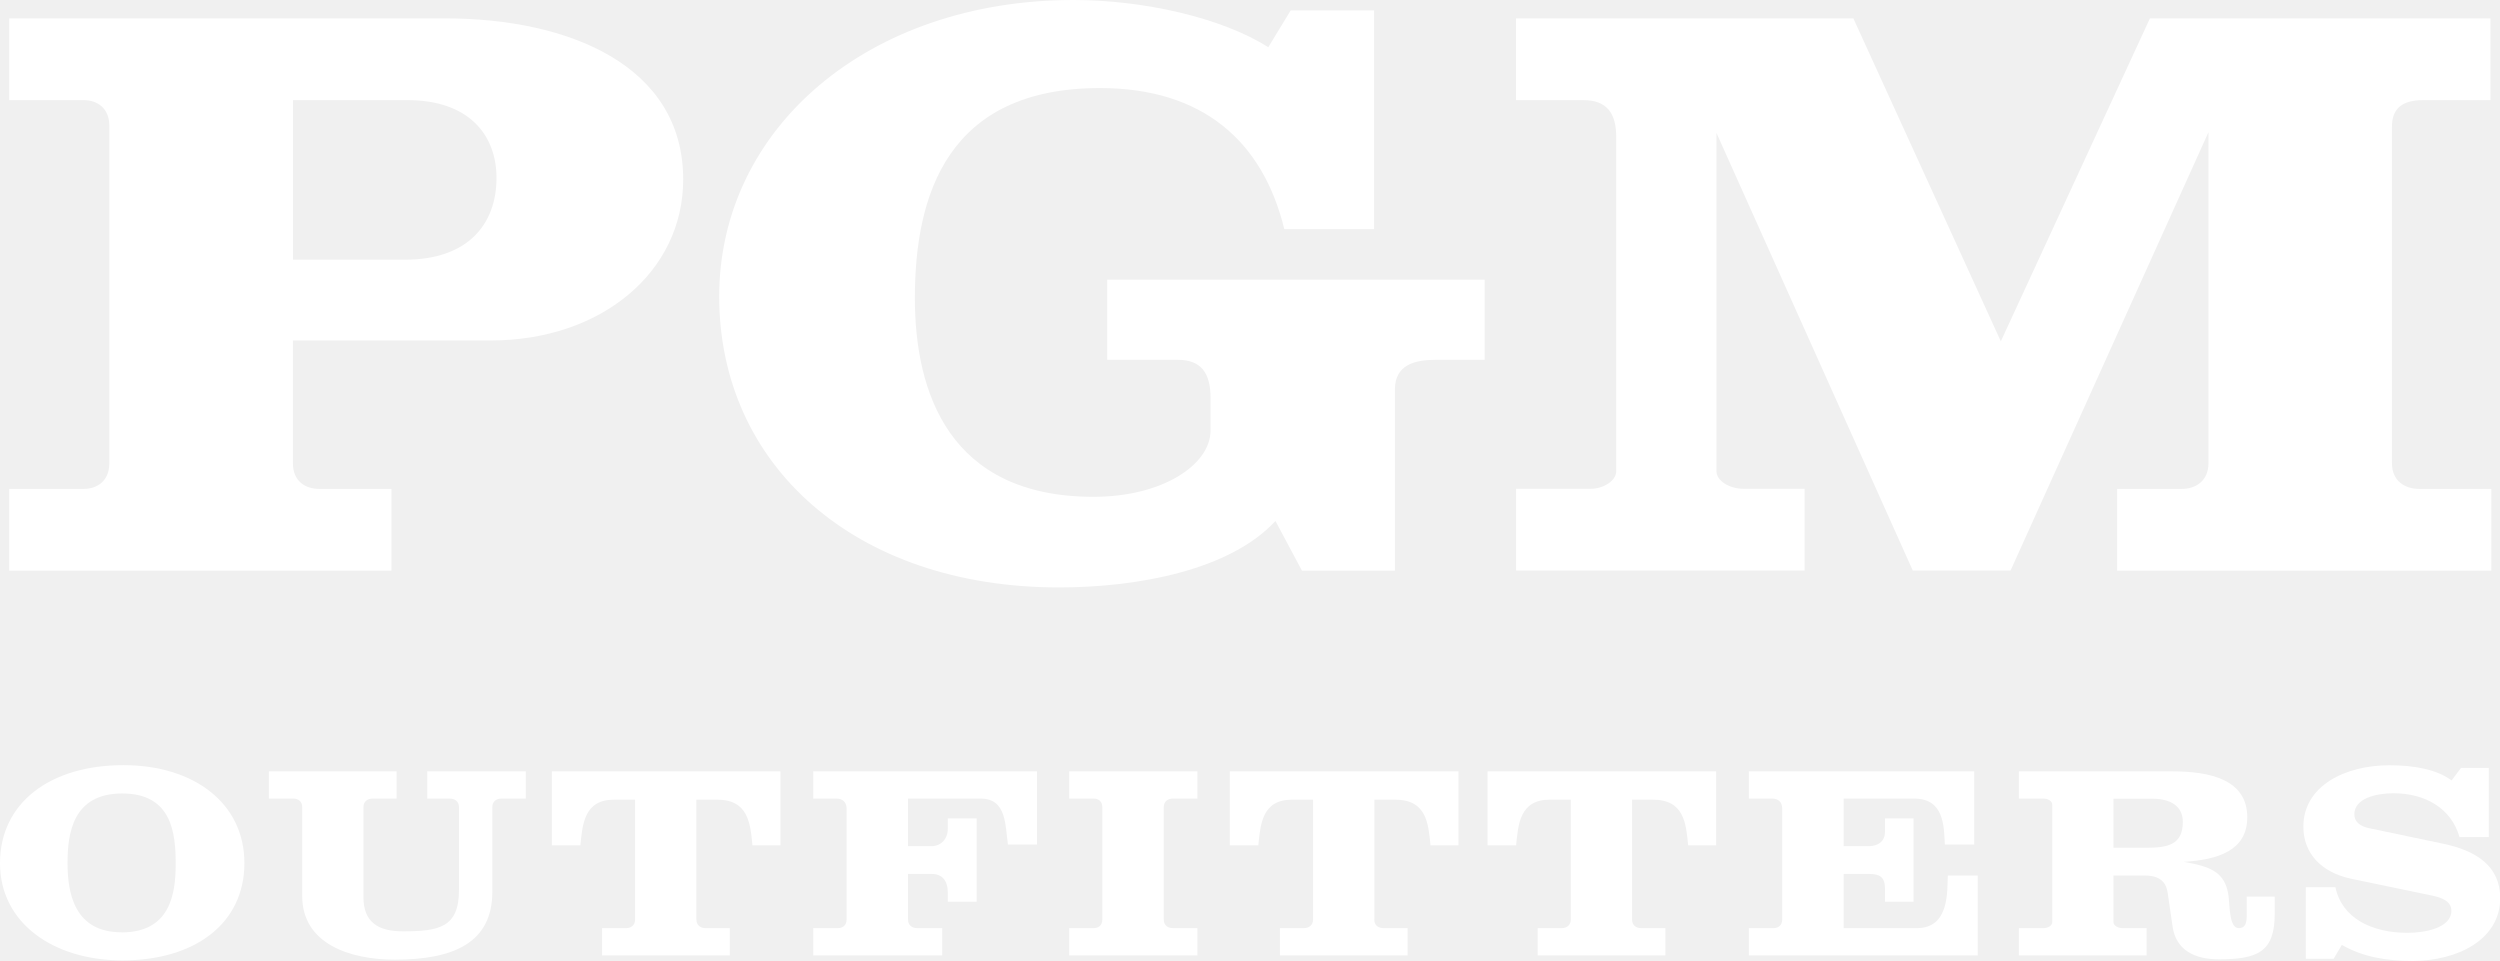
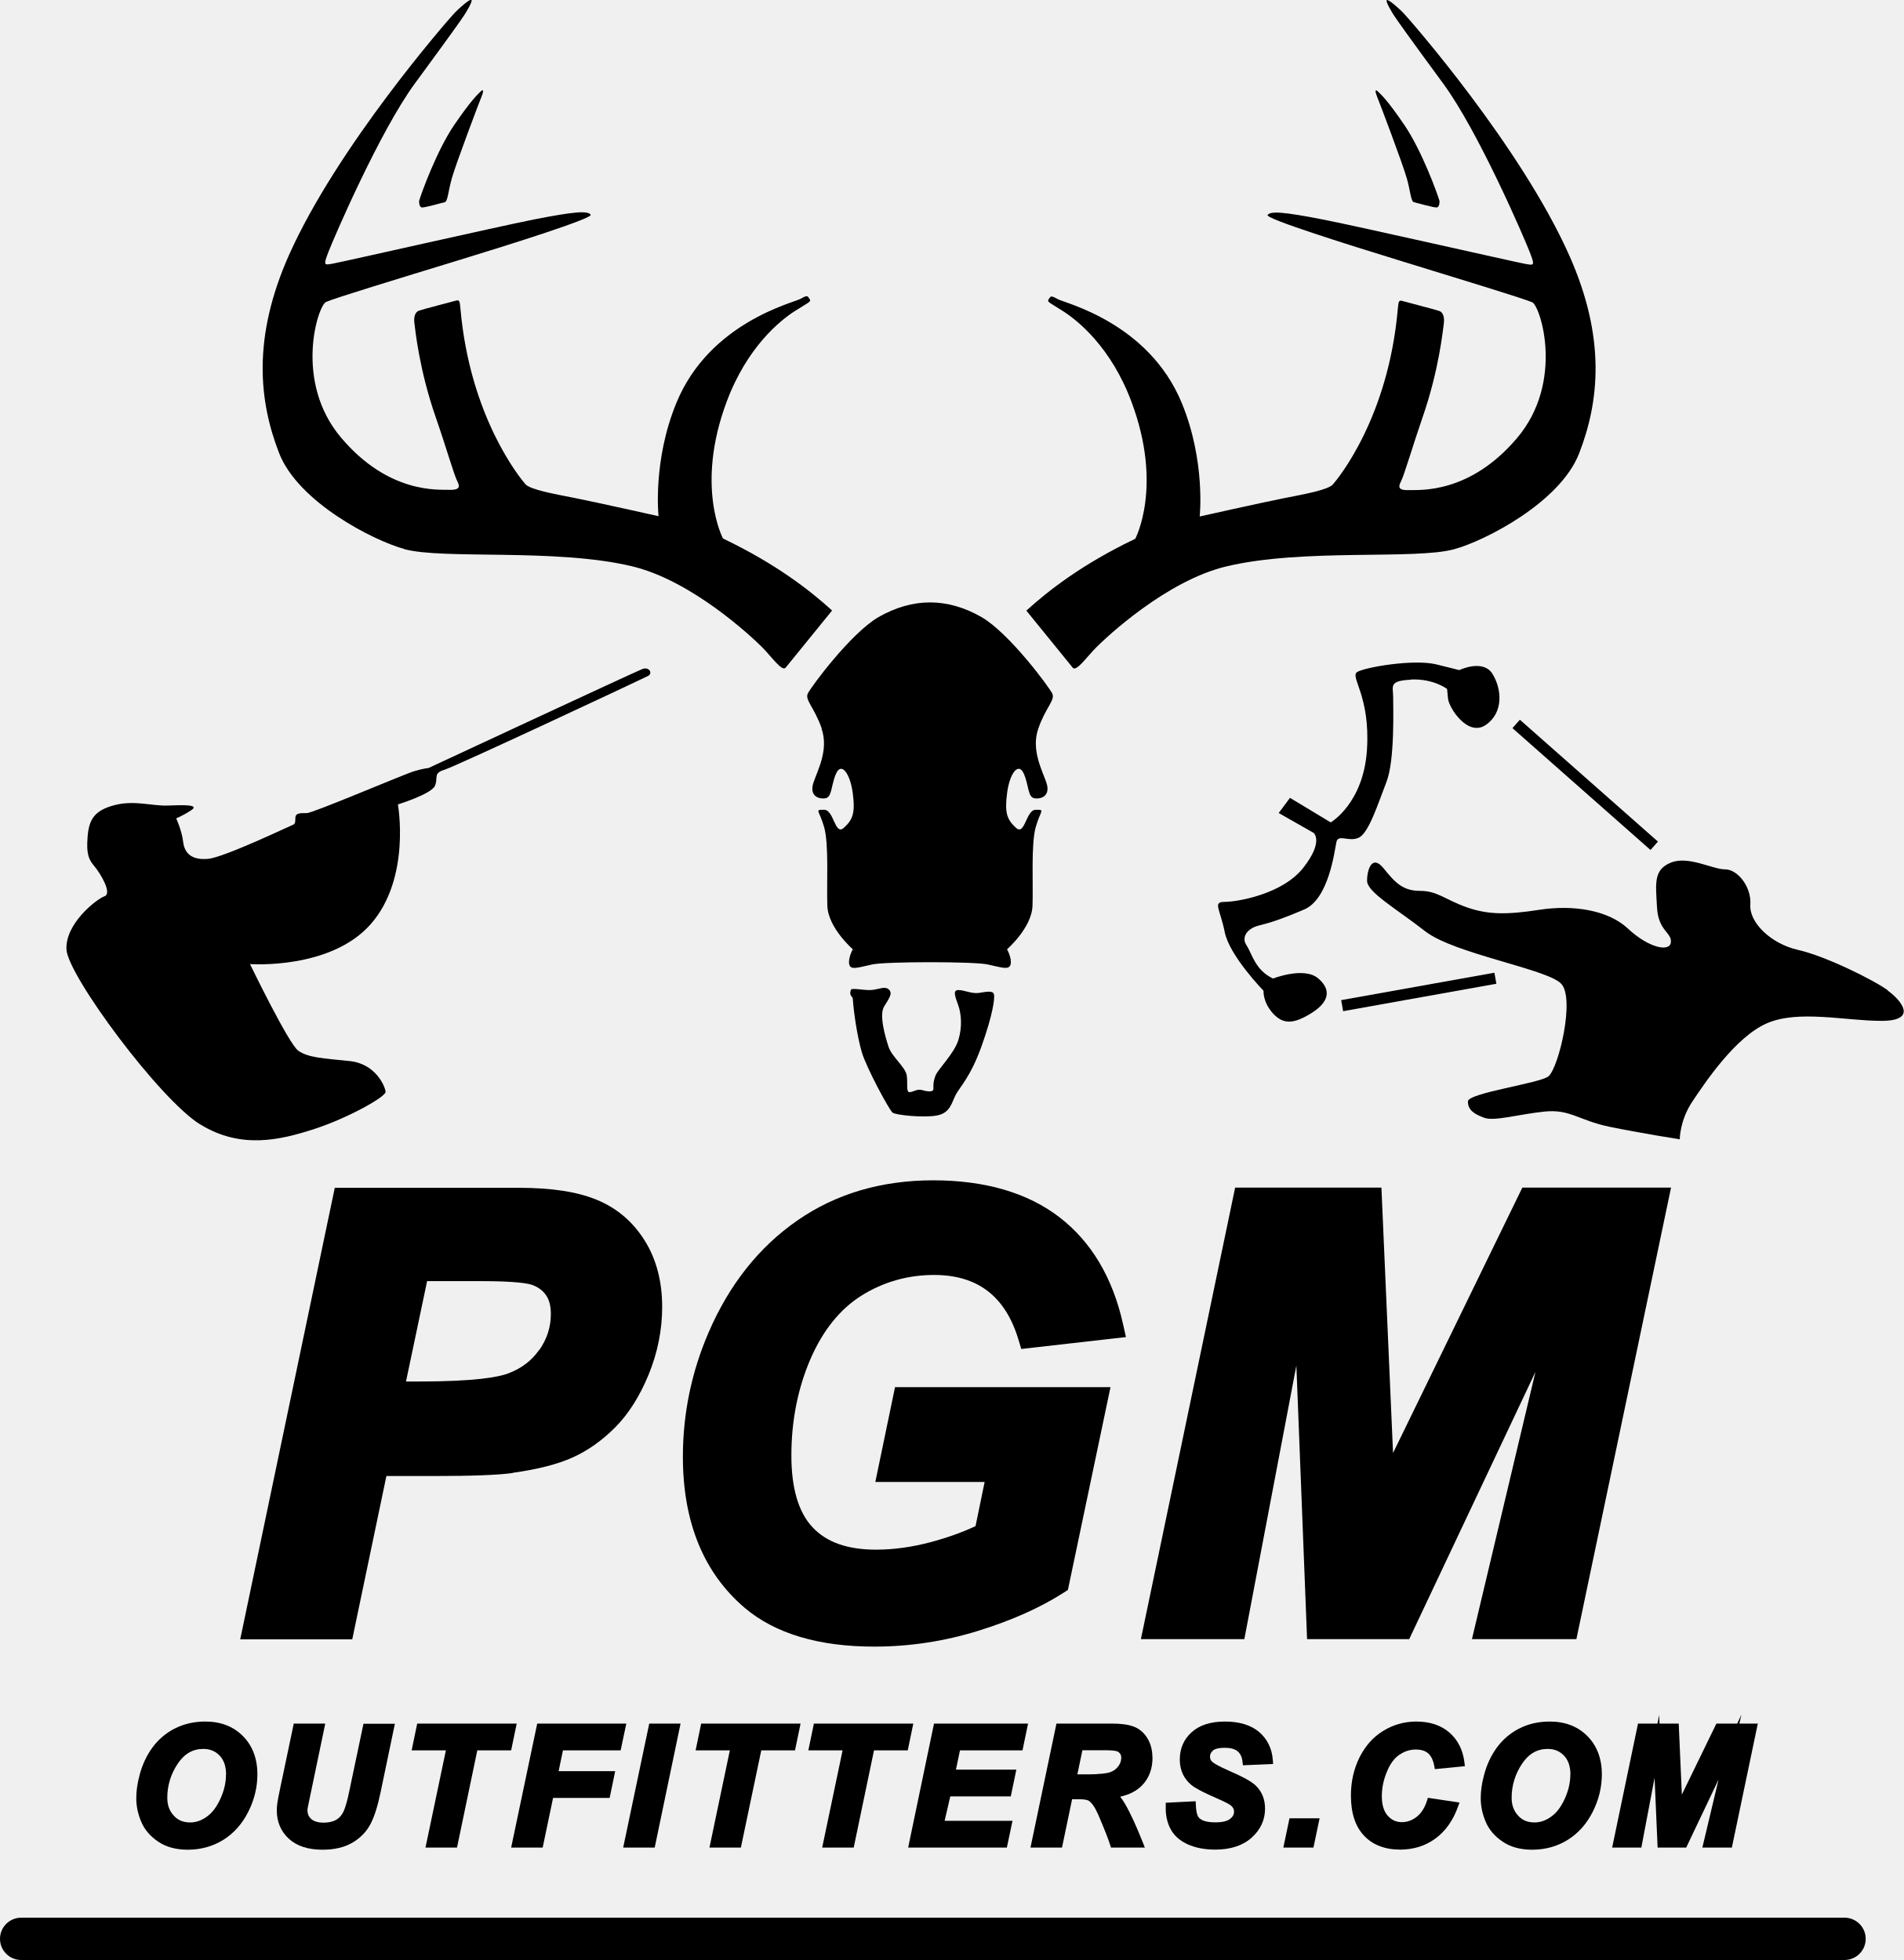
- <svg xmlns="http://www.w3.org/2000/svg" id="Layer_2" data-name="Layer 2" viewBox="0 0 233.94 89.92">
-   <defs>
-     <style>
-       .cls-1 {
-         isolation: isolate;
-       }
- 
-       .cls-2 {
-         fill: #fff;
-         stroke-width: 0px;
-       }
-     </style>
-   </defs>
-   <g id="Logo">
-     <g>
-       <g class="cls-1">
-         <g class="cls-1">
-           <path class="cls-2" d="M27.41,43.35c0,1.65,1.12,2.4,2.47,2.4h6.75v7.65H.86v-7.65h6.97c1.27,0,2.4-.75,2.4-2.4V11.77c0-1.65-1.12-2.4-2.4-2.4H.86V1.72h40.8c11.47,0,22.27,4.35,22.27,15.07,0,8.7-7.72,15.07-18,15.07h-18.52v11.47ZM27.41,24.3h10.5c5.85,0,8.55-3.3,8.55-7.65,0-4.05-2.62-7.28-8.32-7.28h-10.72v14.92Z" />
-           <path class="cls-2" d="M100.46,0c6.52,0,13.87,1.65,18.22,4.42l2.1-3.45h7.8v20.47h-8.4c-2.02-8.25-7.65-13.2-17.25-13.2-14.25,0-17.32,9.97-17.32,19.65,0,8.85,3.22,18.6,16.72,18.6,6.45,0,10.95-3,10.95-6.22v-3c0-2.4-.9-3.6-3.07-3.6h-6.6v-7.5h35.32v7.5h-4.57c-1.95,0-3.83.45-3.83,2.78v16.95h-8.7l-2.48-4.65c-4.2,4.57-12.82,6.22-20.25,6.22-19.12,0-31.8-11.47-31.8-27.22S81.26,0,100.46,0Z" />
-           <path class="cls-2" d="M206.66,43.35V12.37l-18.52,41.02h-9.15l-18.37-40.95v31.65c0,.9,1.2,1.65,2.55,1.65h5.7v7.65h-27v-7.65h6.97c1.2,0,2.4-.75,2.4-1.65V12.82c0-2.25-.9-3.45-3.08-3.45h-6.3V1.72h31.57l13.8,30.22,13.95-30.22h31.87v7.65h-6.3c-2.1,0-2.92.9-2.92,2.48v31.5c0,1.65,1.2,2.4,2.55,2.4h6.75v7.65h-35.02v-7.65h6.07c1.28,0,2.48-.75,2.48-2.4Z" />
-         </g>
-       </g>
-       <g class="cls-1">
-         <g class="cls-1">
-           <path class="cls-2" d="M11.55,71.6c6.52,0,11.32,3.5,11.32,9.17s-4.65,9.1-11.42,9.1c-6.42,0-11.45-3.47-11.45-9.1s4.67-9.17,11.55-9.17ZM11.37,87.25c4.52,0,5.07-3.52,5.07-6.4s-.35-6.6-5-6.6-5.12,3.75-5.12,6.52.62,6.47,5.05,6.47Z" />
-           <path class="cls-2" d="M46.07,75.53v7.92c0,4.77-3.62,6.35-9.12,6.35-4.25,0-8.67-1.5-8.67-5.95v-8.32c0-.55-.4-.8-.82-.8h-2.3v-2.55h11.95v2.55h-2.25c-.45,0-.85.25-.85.8v8.42c0,2.32,1.35,3.2,3.67,3.2,3.4,0,5.27-.35,5.27-3.87v-7.75c0-.55-.4-.8-.85-.8h-2.12v-2.55h9.22v2.55h-2.3c-.43,0-.83.25-.83.8Z" />
-           <path class="cls-2" d="M65.17,86.05c0,.55.4.8.85.8h2.27v2.55h-11.95v-2.55h2.27c.4,0,.82-.25.82-.8v-11.22h-1.97c-2.8,0-2.95,2.3-3.15,4.27h-2.67v-6.92h21.39v6.92h-2.62c-.2-2.05-.38-4.27-3.3-4.27h-1.95v11.22Z" />
-           <path class="cls-2" d="M88.17,86.85v2.55h-12.07v-2.55h2.32c.42,0,.8-.25.8-.8v-10.4c0-.62-.43-.92-.92-.92h-2.2v-2.55h20.94v6.85h-2.72c-.27-1.78-.1-4.3-2.55-4.3h-6.8v4.45h2.2c.92,0,1.52-.72,1.52-1.6v-1h2.7v7.8h-2.7v-.85c0-1.12-.52-1.75-1.5-1.75h-2.22v4.27c0,.55.4.8.85.8h2.35Z" />
-           <path class="cls-2" d="M108.9,86.05c0,.55.4.8.85.8h2.3v2.55h-12v-2.55h2.3c.43,0,.8-.25.8-.8v-10.52c0-.55-.37-.8-.8-.8h-2.3v-2.55h12v2.55h-2.3c-.45,0-.85.25-.85.8v10.52Z" />
-           <path class="cls-2" d="M128.6,86.05c0,.55.4.8.85.8h2.27v2.55h-11.95v-2.55h2.27c.4,0,.83-.25.83-.8v-11.22h-1.97c-2.8,0-2.95,2.3-3.15,4.27h-2.67v-6.92h21.4v6.92h-2.62c-.2-2.05-.37-4.27-3.3-4.27h-1.95v11.22Z" />
-           <path class="cls-2" d="M152.72,86.05c0,.55.4.8.85.8h2.27v2.55h-11.95v-2.55h2.27c.4,0,.83-.25.83-.8v-11.22h-1.97c-2.8,0-2.95,2.3-3.15,4.27h-2.67v-6.92h21.39v6.92h-2.62c-.2-2.05-.37-4.27-3.3-4.27h-1.95v11.22Z" />
-           <path class="cls-2" d="M165.97,86.85c.42,0,.8-.25.8-.8v-10.4c0-.65-.43-.92-.92-.92h-2.2v-2.55h21.09v6.85h-2.75c-.08-1.78-.1-4.3-2.85-4.3h-6.62v4.45h2.35c.9,0,1.52-.47,1.52-1.35v-1.25h2.67v7.8h-2.67v-1.22c0-1.1-.5-1.38-1.5-1.38h-2.37v5.07h6.87c3.1,0,2.8-3.62,2.88-4.92h2.8v7.47h-21.42v-2.55h2.33Z" />
-           <path class="cls-2" d="M197.77,86.3c0,.3.4.55.85.55h2.25v2.55h-11.95v-2.55h2.32c.42,0,.8-.25.8-.55v-11.02c0-.3-.38-.55-.8-.55h-2.32v-2.55h14.35c3.55,0,7.02.77,7.02,4.3,0,3.12-2.75,3.97-5.95,4.17,2.42.42,3.9.9,4.2,3.2.12,1.05.08,3,.95,3,.58,0,.75-.4.75-1.17v-1.78h2.62v1.6c0,3.57-1.58,4.27-5.25,4.27-2.22,0-3.97-.85-4.3-3.02l-.47-3.22c-.1-.65-.43-1.6-2.1-1.6h-2.97v4.37ZM197.77,79.33h3.02c2.02,0,3.47-.25,3.47-2.42,0-1.45-1.1-2.17-2.87-2.17h-3.62v4.6Z" />
-           <path class="cls-2" d="M232.87,78.33h-2.72c-.77-2.7-3.22-4.1-6.17-4.1-1.62,0-3.67.47-3.67,1.97,0,.7.53,1.12,1.38,1.3l6.92,1.45c3.12.65,5.35,2.1,5.35,5.1,0,3.87-4,5.87-8.2,5.87-2.45,0-4.65-.37-6.62-1.5l-.77,1.3h-2.6v-6.7h2.77c.6,2.9,3.4,4.27,6.75,4.27,1.62,0,4.1-.45,4.1-2.07,0-.85-.83-1.22-1.83-1.42l-7.55-1.57c-2.82-.6-4.47-2.4-4.47-4.87,0-3.85,3.95-5.75,8.05-5.75,2.35,0,4.45.4,5.82,1.42l.88-1.17h2.6v6.47Z" />
-         </g>
-       </g>
-     </g>
-   </g>
+ <svg xmlns="http://www.w3.org/2000/svg" id="Logo" viewBox="0 0 188.45 194.07">
+   <path class="cls-1" d="M50.76,145.83c2.45-.34,4.45-.85,5.93-1.52,1.51-.68,2.93-1.69,4.23-3,1.31-1.32,2.42-3.08,3.3-5.23.88-2.16,1.33-4.4,1.33-6.68,0-2.52-.58-4.74-1.74-6.58-1.17-1.87-2.78-3.23-4.78-4.04-1.94-.79-4.46-1.17-7.71-1.17h-18.18l-9.36,44.71h11.09l3.38-16.17h4.65c3.85,0,6.42-.1,7.85-.3ZM53.39,133.64c-.76,1.09-1.77,1.86-3.11,2.36-.97.36-3.28.79-8.82.79h-1.27l2.09-9.94h5.32c3.52,0,4.7.24,5.09.38.6.22,1.04.55,1.36,1.01.32.46.48,1.08.48,1.86,0,1.29-.37,2.45-1.12,3.54Z" />
+   <path class="cls-1" d="M105.72,157.4l4.21-20.05h-21.33l-1.95,9.39h10.82l-.9,4.37c-1.25.59-2.72,1.12-4.38,1.57-1.86.5-3.7.76-5.46.76-2.82,0-4.88-.72-6.28-2.2-1.4-1.48-2.11-3.87-2.11-7.12,0-3.45.64-6.67,1.9-9.58,1.23-2.83,2.94-4.95,5.08-6.28,2.16-1.34,4.56-2.02,7.15-2.02,2.14,0,3.93.53,5.3,1.59,1.39,1.06,2.41,2.68,3.05,4.82l.28.92,10.36-1.18-.28-1.25c-1.02-4.61-3.14-8.18-6.31-10.62-3.15-2.42-7.36-3.65-12.49-3.65s-9.64,1.33-13.44,3.97c-3.79,2.62-6.75,6.35-8.79,11.08-1.69,3.91-2.55,8.05-2.55,12.32,0,6.48,2.06,11.51,6.13,14.97,3,2.54,7.31,3.83,12.81,3.83,3.47,0,6.93-.52,10.28-1.56,3.33-1.03,6.2-2.31,8.52-3.81l.4-.26Z" />
+   <polygon class="cls-1" points="137.9 143.87 136.75 117.59 122.27 117.59 112.94 162.3 123.18 162.3 128.33 135.21 129.39 162.3 139.5 162.3 152 135.83 145.71 162.3 156.05 162.3 165.42 117.59 150.7 117.59 137.9 143.87" />
+   <path class="cls-1" d="M17.29,171.15c-.88.46-1.62,1.09-2.2,1.88-.57.78-1.01,1.71-1.28,2.76-.21.78-.32,1.54-.32,2.26,0,.78.16,1.56.49,2.33.33.79.9,1.45,1.69,1.98.79.53,1.77.79,2.91.79,1.3,0,2.49-.33,3.53-.98,1.04-.65,1.87-1.58,2.47-2.78.6-1.19.9-2.43.9-3.7,0-1.56-.48-2.83-1.43-3.79-.95-.96-2.2-1.44-3.72-1.44-1.12,0-2.14.23-3.02.69ZM22.37,175.73c0,.76-.18,1.56-.55,2.37-.36.8-.81,1.4-1.35,1.78-.53.38-1.07.57-1.64.57-.69,0-1.23-.22-1.64-.69-.43-.47-.63-1.05-.63-1.75,0-1.22.35-2.35,1.03-3.37.66-.99,1.49-1.47,2.54-1.47.66,0,1.19.22,1.61.66.43.45.64,1.07.64,1.9Z" />
+   <path class="cls-1" d="M32.19,170.66h-3.11l-1.34,6.38c-.17.81-.26,1.28-.28,1.46-.04.27-.06.52-.06.75,0,1.14.4,2.08,1.19,2.81.78.72,1.9,1.09,3.34,1.09,1.19,0,2.19-.24,2.98-.71.79-.47,1.39-1.1,1.78-1.86.38-.73.71-1.79.99-3.14l1.41-6.76h-3.11l-1.39,6.61c-.2.99-.4,1.69-.59,2.09-.17.36-.41.63-.72.81-.32.18-.73.28-1.24.28-.54,0-.95-.12-1.22-.35-.26-.23-.38-.51-.38-.86,0-.09,0-.2.03-.31l1.72-8.25Z" />
+   <polygon class="cls-1" points="45.24 182.94 47.25 173.31 50.6 173.31 51.15 170.66 41.3 170.66 40.75 173.31 44.14 173.31 42.12 182.94 45.24 182.94" />
+   <polygon class="cls-1" points="61.44 173.31 62 170.66 53.18 170.66 50.6 182.94 53.72 182.94 54.75 178.02 60.35 178.02 60.9 175.37 55.3 175.37 55.73 173.31 61.44 173.31" />
+   <polygon class="cls-1" points="67.37 170.66 64.27 170.66 61.69 182.94 64.81 182.94 67.37 170.66" />
+   <polygon class="cls-1" points="73.34 182.94 75.36 173.31 78.7 173.31 79.25 170.66 69.41 170.66 68.86 173.31 72.25 173.31 70.23 182.94 73.34 182.94" />
+   <polygon class="cls-1" points="84.51 182.94 86.52 173.31 89.86 173.31 90.41 170.66 80.57 170.66 80.02 173.31 83.41 173.31 81.39 182.94 84.51 182.94" />
+   <polygon class="cls-1" points="101.22 173.31 101.77 170.66 92.46 170.66 89.9 182.94 99.67 182.94 100.23 180.29 93.51 180.29 94.07 177.87 100.06 177.87 100.61 175.22 94.63 175.22 95.03 173.31 101.22 173.31" />
+   <path class="cls-1" d="M114.08,174.04c0-.75-.17-1.41-.51-1.95-.34-.55-.81-.94-1.37-1.14-.54-.2-1.25-.29-2.19-.29h-5.43l-2.57,12.28h3.12l1-4.79h.68c.64,0,.89.1.98.16.31.22.62.67.92,1.36.59,1.37.99,2.38,1.19,3.02l.08.25h3.35l-.19-.49c-.66-1.66-1.26-2.97-1.8-3.89-.14-.24-.3-.46-.45-.66.95-.21,1.7-.61,2.22-1.18.65-.7.98-1.61.98-2.68ZM110.99,174.08c0,.28-.09.55-.29.81-.2.27-.46.46-.81.59-.26.09-.89.21-2.42.21h-.82l.5-2.39h2.33c.88,0,1.13.11,1.18.14.24.15.34.34.34.64Z" />
+   <path class="cls-1" d="M120.06,173.33c.15-.12.47-.27,1.18-.27.58,0,1.01.12,1.28.35.27.23.43.57.48,1.04l.04.34,2.99-.13-.03-.37c-.08-1.15-.54-2.09-1.35-2.79-.81-.69-1.95-1.04-3.39-1.04s-2.53.36-3.3,1.06c-.78.71-1.17,1.61-1.17,2.69,0,.62.14,1.17.4,1.64.27.47.63.85,1.1,1.14.43.27,1.09.6,2.01,1,1.13.49,1.46.7,1.56.79.2.17.3.36.3.59,0,.29-.12.52-.39.73-.28.22-.77.34-1.46.34-.82,0-1.38-.16-1.65-.49-.09-.11-.25-.41-.28-1.24l-.02-.36-2.96.15v.33c-.03.83.12,1.58.45,2.22.34.67.91,1.19,1.71,1.56.77.35,1.69.53,2.73.53,1.53,0,2.74-.4,3.61-1.18.88-.79,1.33-1.76,1.33-2.88,0-.92-.31-1.69-.92-2.28-.4-.39-1.27-.87-2.65-1.47-1.05-.46-1.46-.72-1.62-.85-.18-.15-.26-.32-.26-.54,0-.24.09-.43.29-.6Z" />
+   <polygon class="cls-1" points="127.04 182.94 130.02 182.94 130.63 180.04 127.65 180.04 127.04 182.94" />
+   <path class="cls-1" d="M138.52,173.76c.51-.36,1.05-.53,1.64-.53.52,0,.91.12,1.21.37.29.25.5.67.61,1.25l.06.32,2.97-.29-.04-.36c-.15-1.24-.65-2.24-1.49-2.97-.84-.73-1.94-1.09-3.27-1.09-1.18,0-2.28.31-3.28.92-1,.61-1.79,1.5-2.36,2.65-.56,1.14-.84,2.4-.84,3.77,0,1.71.43,3.04,1.29,3.95.86.92,2.07,1.39,3.58,1.39,1.33,0,2.51-.37,3.5-1.1.99-.73,1.74-1.78,2.23-3.15l.15-.41-3.13-.47-.09.29c-.23.71-.57,1.25-1.03,1.6-.45.35-.93.52-1.47.52s-1.01-.21-1.39-.64c-.38-.43-.58-1.08-.58-1.91s.16-1.61.49-2.41c.31-.78.73-1.36,1.24-1.71Z" />
+   <path class="cls-1" d="M150.38,171.15c-.88.46-1.62,1.09-2.2,1.88-.57.78-1.01,1.71-1.28,2.76-.21.78-.32,1.54-.32,2.26,0,.78.16,1.56.49,2.33.33.79.9,1.45,1.69,1.98.79.53,1.77.79,2.91.79,1.3,0,2.49-.33,3.53-.98,1.04-.65,1.87-1.58,2.47-2.78.6-1.19.9-2.43.9-3.7,0-1.56-.48-2.83-1.43-3.79-.95-.96-2.2-1.44-3.72-1.44-1.12,0-2.14.23-3.02.69ZM155.45,175.73c0,.76-.18,1.56-.55,2.37-.36.8-.81,1.4-1.35,1.78-.53.38-1.07.57-1.64.57-.69,0-1.23-.22-1.64-.69-.43-.47-.63-1.05-.63-1.75,0-1.22.35-2.35,1.03-3.37.66-.99,1.49-1.47,2.54-1.47.66,0,1.19.22,1.61.66.43.45.64,1.07.64,1.9Z" />
+   <polygon class="cls-1" points="171.97 170.66 169.91 170.66 166.49 177.69 166.18 170.66 164.28 170.66 164.24 169.81 164.08 170.66 162.15 170.66 159.59 182.94 162.48 182.94 163.79 176.03 164.09 182.94 166.92 182.94 170.12 176.21 168.52 182.94 171.44 182.94 174.01 170.66 172.18 170.66 172.39 169.77 171.97 170.66" />
+   <rect class="cls-1" x="0" y="189.88" width="184.69" height="4.19" rx="2.1" ry="2.1" />
+   <path class="cls-1" d="M87.99,97.98c-.37-.36-.93-.04-1.66.04-.73.08-2.02-.25-2.1-.01-.21.6.18.65.19.87.09,1.4.45,3.78.89,5.3.45,1.53,2.72,5.74,3.05,5.99.32.24,3.05.53,4.39.28s1.46-1.3,1.87-2.07c.41-.77,1.46-1.75,2.56-4.83,1.1-3.09,1.3-4.67,1.22-5.08s-.73-.28-1.46-.16-1.46-.28-2.07-.28-.28.73,0,1.54c.28.81.41,2.07,0,3.41-.41,1.34-2.03,2.89-2.27,3.54s-.2.97-.2,1.3-.57.28-1.1.12-.89.2-1.26.2-.16-.85-.28-1.66-1.46-1.83-1.79-2.8c-.32-.97-.97-3.17-.45-4.02.53-.85.85-1.3.49-1.66Z" />
+   <path class="cls-1" d="M81.33,72.15c.73,2.11-.41,4.14-.81,5.36s.41,1.62,1.14,1.54c.73-.08.57-1.22,1.1-2.44.53-1.22,1.41,0,1.66,1.95s0,2.6-.89,3.41c-.89.81-.97-1.79-1.95-1.79s-.49,0,0,1.71c.49,1.71.24,5.6.32,7.8.08,2.19,2.52,4.3,2.52,4.3,0,0-.49.89-.35,1.5s.92.29,2.3,0,9.99-.29,11.37,0,2.15.6,2.3,0-.35-1.5-.35-1.5c0,0,2.44-2.11,2.52-4.3.08-2.19-.16-6.09.32-7.8.49-1.71.97-1.71,0-1.71s-1.06,2.6-1.95,1.79c-.89-.81-1.14-1.46-.89-3.41.24-1.95,1.12-3.17,1.66-1.95.53,1.22.37,2.36,1.1,2.44.73.08,1.54-.32,1.14-1.54-.41-1.22-1.54-3.25-.81-5.36.73-2.11,1.71-2.84,1.38-3.49-.32-.65-4.22-5.93-6.98-7.55-3.41-1.95-6.82-1.95-10.23,0-2.76,1.62-6.66,6.9-6.98,7.55-.32.65.65,1.38,1.38,3.49Z" />
+   <path class="cls-1" d="M40.01,54.37c3.9,1.06,14.97-.11,22.55,1.7,5.96,1.42,11.9,7.03,12.87,8,.97.97,1.99,2.48,2.35,2.03l4.59-5.65c-2.25-2.05-5.65-4.67-10.8-7.13,0,0-2.77-5.18.37-13.56,2.01-5.38,5.27-8.02,6.73-8.95s1.66-.93,1.46-1.22c-.2-.28-.16-.41-.89,0s-8.99,2.33-12.27,10.27c-2.38,5.76-1.78,11.25-1.78,11.25,0,0-6.17-1.38-8.24-1.79-2.07-.41-4.47-.83-4.95-1.39s-5.47-6.58-6.42-17.37c-.07-.85-.12-.89-.53-.77-.41.12-3.13.81-3.57.97-.45.16-.53.73-.45,1.3.08.57.45,4.51,2.12,9.3.93,2.66,1.8,5.69,2.12,6.29.32.61.16.89-.85.85-1.02-.04-5.94.41-10.65-5.16-4.71-5.56-2.31-13.07-1.5-13.44.81-.37,7.43-2.39,12.99-4.09s13.45-4.2,13.21-4.55c-.28-.41-1.59-.32-5.61.47-3.54.7-18.57,4.12-19.86,4.36-.91.17-1.02.24-.49-1.14.53-1.38,5.08-11.95,8.57-16.7,3.49-4.75,4.55-6.25,4.87-6.74.16-.24.9-1.44.71-1.53-.19-.09-1.3.92-1.65,1.29-.69.73-11.61,13.23-16.41,24-3.65,8.21-2.95,14.48-.98,19.57,1.88,4.88,9.35,8.68,12.37,9.51Z" />
+   <path class="cls-1" d="M41.49,19.9s-.03.61.27.64c.3.03,1.9-.44,2.24-.51.34-.07.34-1.01.74-2.42.4-1.41,2.73-7.58,2.93-8.05.2-.47.22-.81-.08-.51s-.91.81-2.63,3.33-3.27,6.8-3.47,7.51Z" />
+   <path class="cls-1" d="M101.6,60.46l4.59,5.65c.36.44,1.38-1.06,2.35-2.03.97-.97,6.91-6.58,12.87-8,7.58-1.81,18.65-.63,22.55-1.7,3.03-.83,10.49-4.63,12.37-9.51,1.97-5.09,2.67-11.37-.98-19.57-4.79-10.77-15.72-23.27-16.41-24-.35-.37-1.46-1.38-1.65-1.29-.19.09.55,1.29.71,1.53.32.49,1.38,1.99,4.87,6.74,3.49,4.75,8.04,15.32,8.57,16.7.53,1.38.42,1.3-.49,1.14-1.28-.24-16.31-3.66-19.86-4.36-4.02-.79-5.33-.88-5.61-.47-.24.35,7.64,2.84,13.21,4.55,5.56,1.71,12.18,3.73,12.99,4.09.81.37,3.21,7.87-1.5,13.44-4.71,5.56-9.64,5.12-10.65,5.16-1.02.04-1.18-.24-.85-.85.32-.61,1.2-3.63,2.12-6.29,1.67-4.79,2.03-8.73,2.12-9.3.08-.57,0-1.14-.45-1.3-.45-.16-3.17-.85-3.57-.97-.41-.12-.45-.08-.53.77-.94,10.79-5.93,16.81-6.42,17.37-.49.56-2.88.98-4.95,1.39-2.07.41-8.24,1.79-8.24,1.79,0,0,.6-5.49-1.78-11.25-3.28-7.94-11.54-9.87-12.27-10.27-.73-.41-.69-.28-.89,0s0,.28,1.46,1.22,4.72,3.57,6.73,8.95c3.14,8.39.37,13.56.37,13.56-5.16,2.46-8.55,5.08-10.8,7.13Z" />
+   <path class="cls-1" d="M139.25,17.61c.4,1.41.4,2.36.74,2.42.34.07,1.93.54,2.24.51.3-.03.27-.64.27-.64-.2-.71-1.75-4.98-3.47-7.51-1.72-2.53-2.32-3.03-2.63-3.33-.3-.3-.28.03-.08.51.2.47,2.53,6.63,2.93,8.05Z" />
+   <path class="cls-1" d="M186.87,98.05c-1.37-1-6.12-3.37-8.86-3.99-2.75-.62-4.87-2.75-4.74-4.49.12-1.75-1.25-3.49-2.5-3.49s-3.62-1.37-5.36-.67c-1.74.7-1.51,2.05-1.38,4.42.12,2.37,1.5,2.5,1.37,3.49s-2.25.5-4.24-1.37c-2-1.87-5.49-2.37-8.74-1.87-3.25.5-5.12.5-7.24-.25-2.13-.75-2.87-1.62-4.61-1.62s-2.5-.87-3.62-2.25-1.62.12-1.62,1.25,2.87,2.75,5.74,4.99c2.87,2.25,12.11,3.74,13.48,5.21,1.37,1.46-.24,8.25-1.25,9.15-.79.7-7.99,1.65-7.99,2.5s.62,1.25,1.62,1.62c1,.37,3.49-.37,5.99-.62,2.5-.25,3.37.87,6.37,1.5,3,.62,6.99,1.25,6.99,1.25,0,0,0-1.87,1.25-3.74,1.25-1.87,4.24-6.37,7.36-7.74,3.12-1.37,7.74-.25,11.36-.25s2-2,.62-3Z" />
+   <path class="cls-1" d="M139.69,67.28c2.25-.09,3.56.94,3.56.94l.09.94c.09.94,1.97,3.84,3.74,2.62,1.78-1.22,1.59-3.56.66-5.06-.94-1.5-3.28-.37-3.28-.37l-2.25-.56c-2.25-.56-7.11.28-7.86.75-.75.47,1.31,2.34.97,7.68-.34,5.34-3.59,7.21-3.59,7.21l-4.03-2.43-1.12,1.5,3.46,1.97s1.03.84-1.03,3.46c-2.06,2.62-6.55,3.37-7.77,3.37s-.47.66,0,3c.47,2.34,3.84,5.8,3.84,5.8,0,0-.09,1.12.94,2.25,1.03,1.12,2.06,1.03,3.74,0,1.69-1.03,2.15-2.25.75-3.46-1.4-1.22-4.49,0-4.49,0-1.78-.84-2.06-2.43-2.62-3.28-.56-.84.09-1.69,1.22-1.97,1.12-.28,2.06-.56,4.49-1.59,2.43-1.03,3-5.8,3.18-6.66s1.22.02,2.22-.45c1-.47,1.9-3.37,2.74-5.52.84-2.15.66-7.4.66-8.43s-.47-1.59,1.78-1.69Z" />
+   <rect class="cls-1" x="132.74" y="97.67" width="15.41" height="1.11" transform="translate(-15.11 26.28) rotate(-10.15)" />
+   <rect class="cls-1" x="156.36" y="68.6" width="1.11" height="18.23" transform="translate(-5.19 143.91) rotate(-48.56)" />
+   <path class="cls-1" d="M19.82,111.33c4.05,2.5,7.96,1.54,11.32.45,3.36-1.1,7.06-3.19,7.03-3.67-.03-.48-.93-2.78-3.57-3.05-2.64-.27-4.12-.34-5.08-1.03-.96-.69-4.77-8.57-4.77-8.57,0,0,7.99.58,11.97-3.98,3.98-4.56,2.67-11.83,2.67-11.83,0,0,3.33-1.03,3.67-1.85.34-.82-.21-1.23.93-1.58,1.13-.34,19.65-9.02,20.16-9.29.51-.27.1-.93-.55-.69-.65.24-21.19,9.81-21.19,9.81,0,0-.48.03-1.41.31-.93.27-10.01,4.15-10.63,4.15s-1.13-.03-1.13.48-.07.62-.27.69c-.21.07-6.79,3.22-8.37,3.36-1.58.14-2.33-.51-2.47-1.68-.14-1.17-.69-2.33-.69-2.33,0,0,.69-.27,1.51-.82.82-.55-.79-.51-2.33-.45-1.54.07-3.29-.56-5.28-.04-1.99.52-2.54,1.41-2.67,3.16-.14,1.75.14,2.26.69,2.91.55.65,1.78,2.67.99,2.95s-3.91,2.71-3.77,5.28c.14,2.57,9.19,14.81,13.24,17.32Z" />
</svg>
